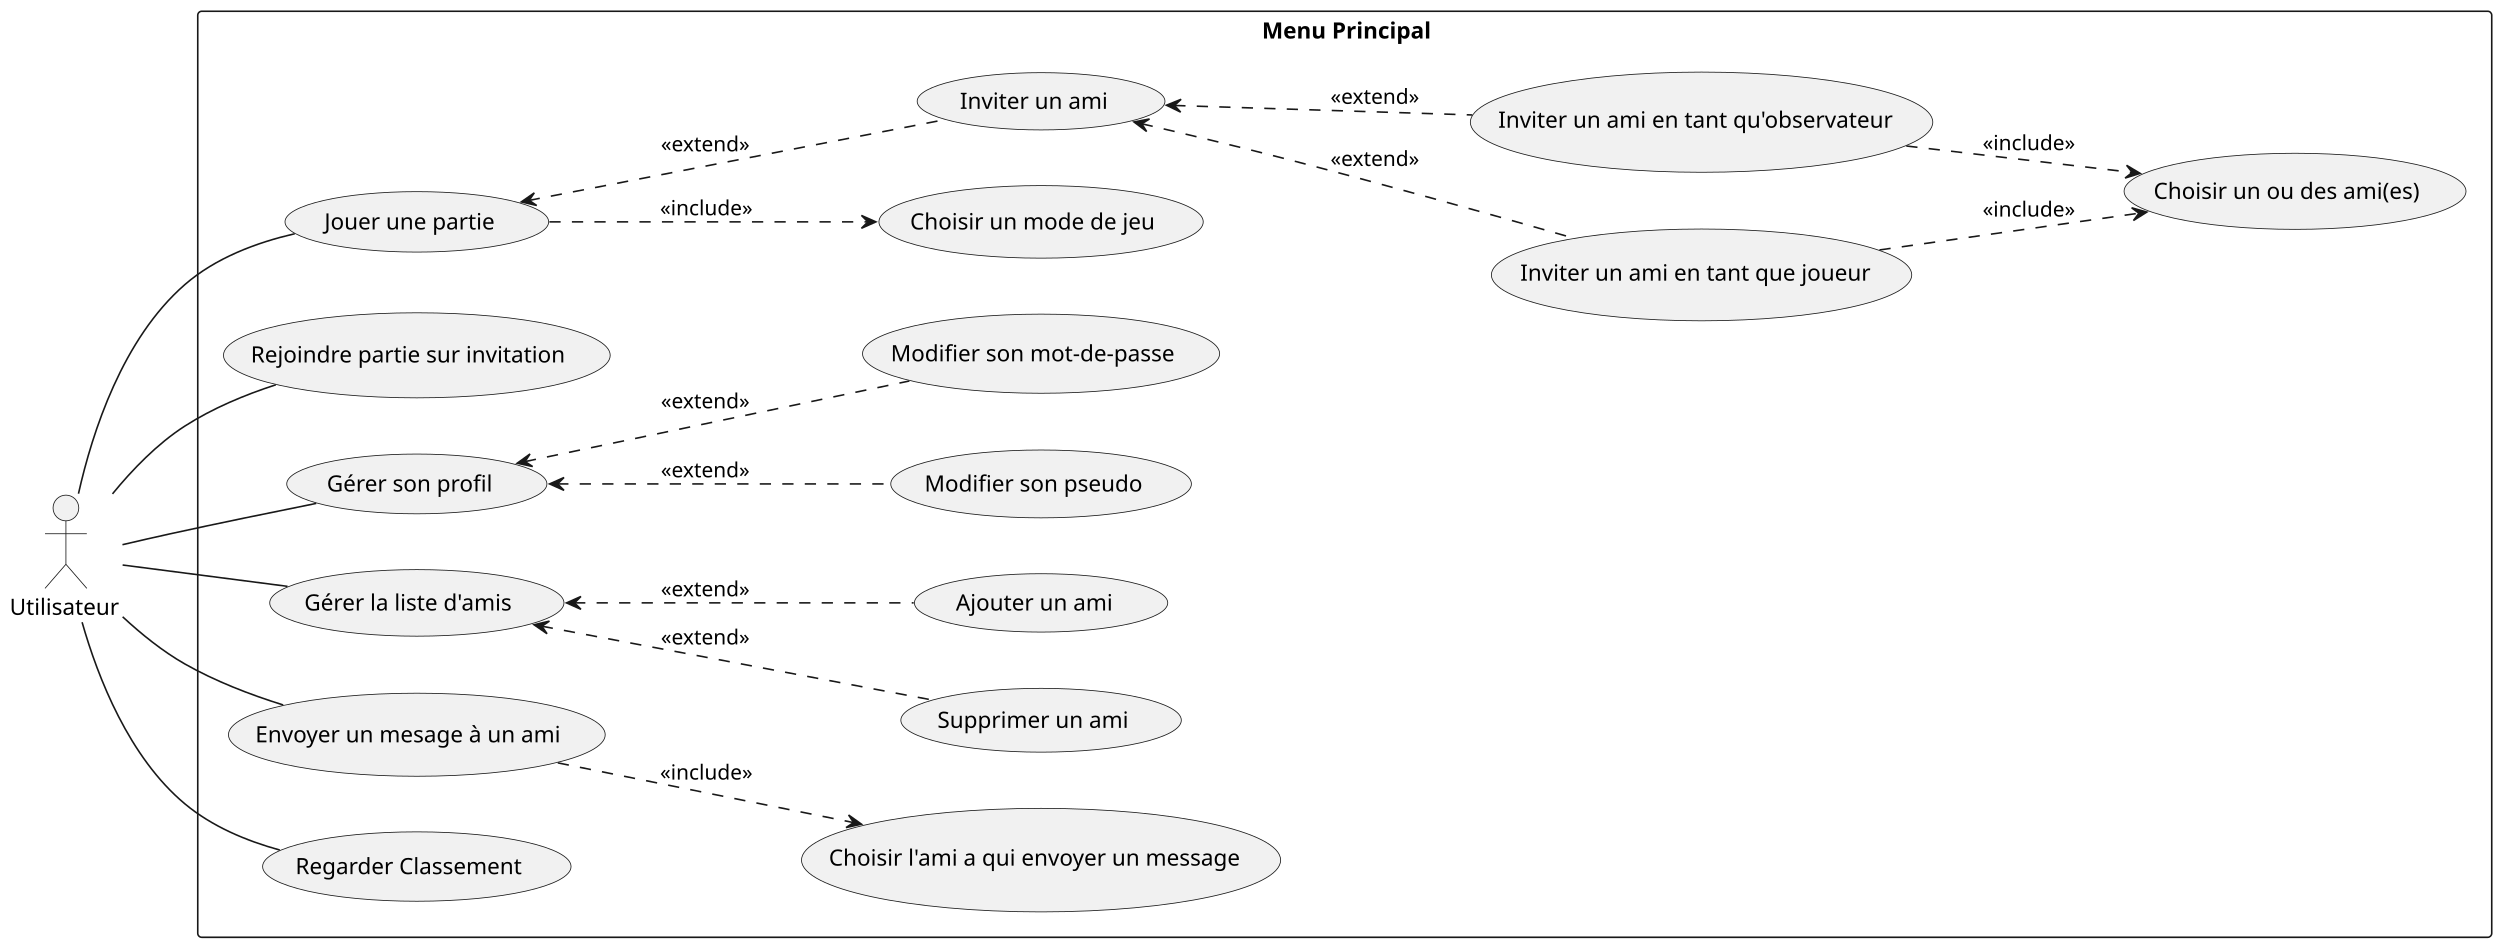
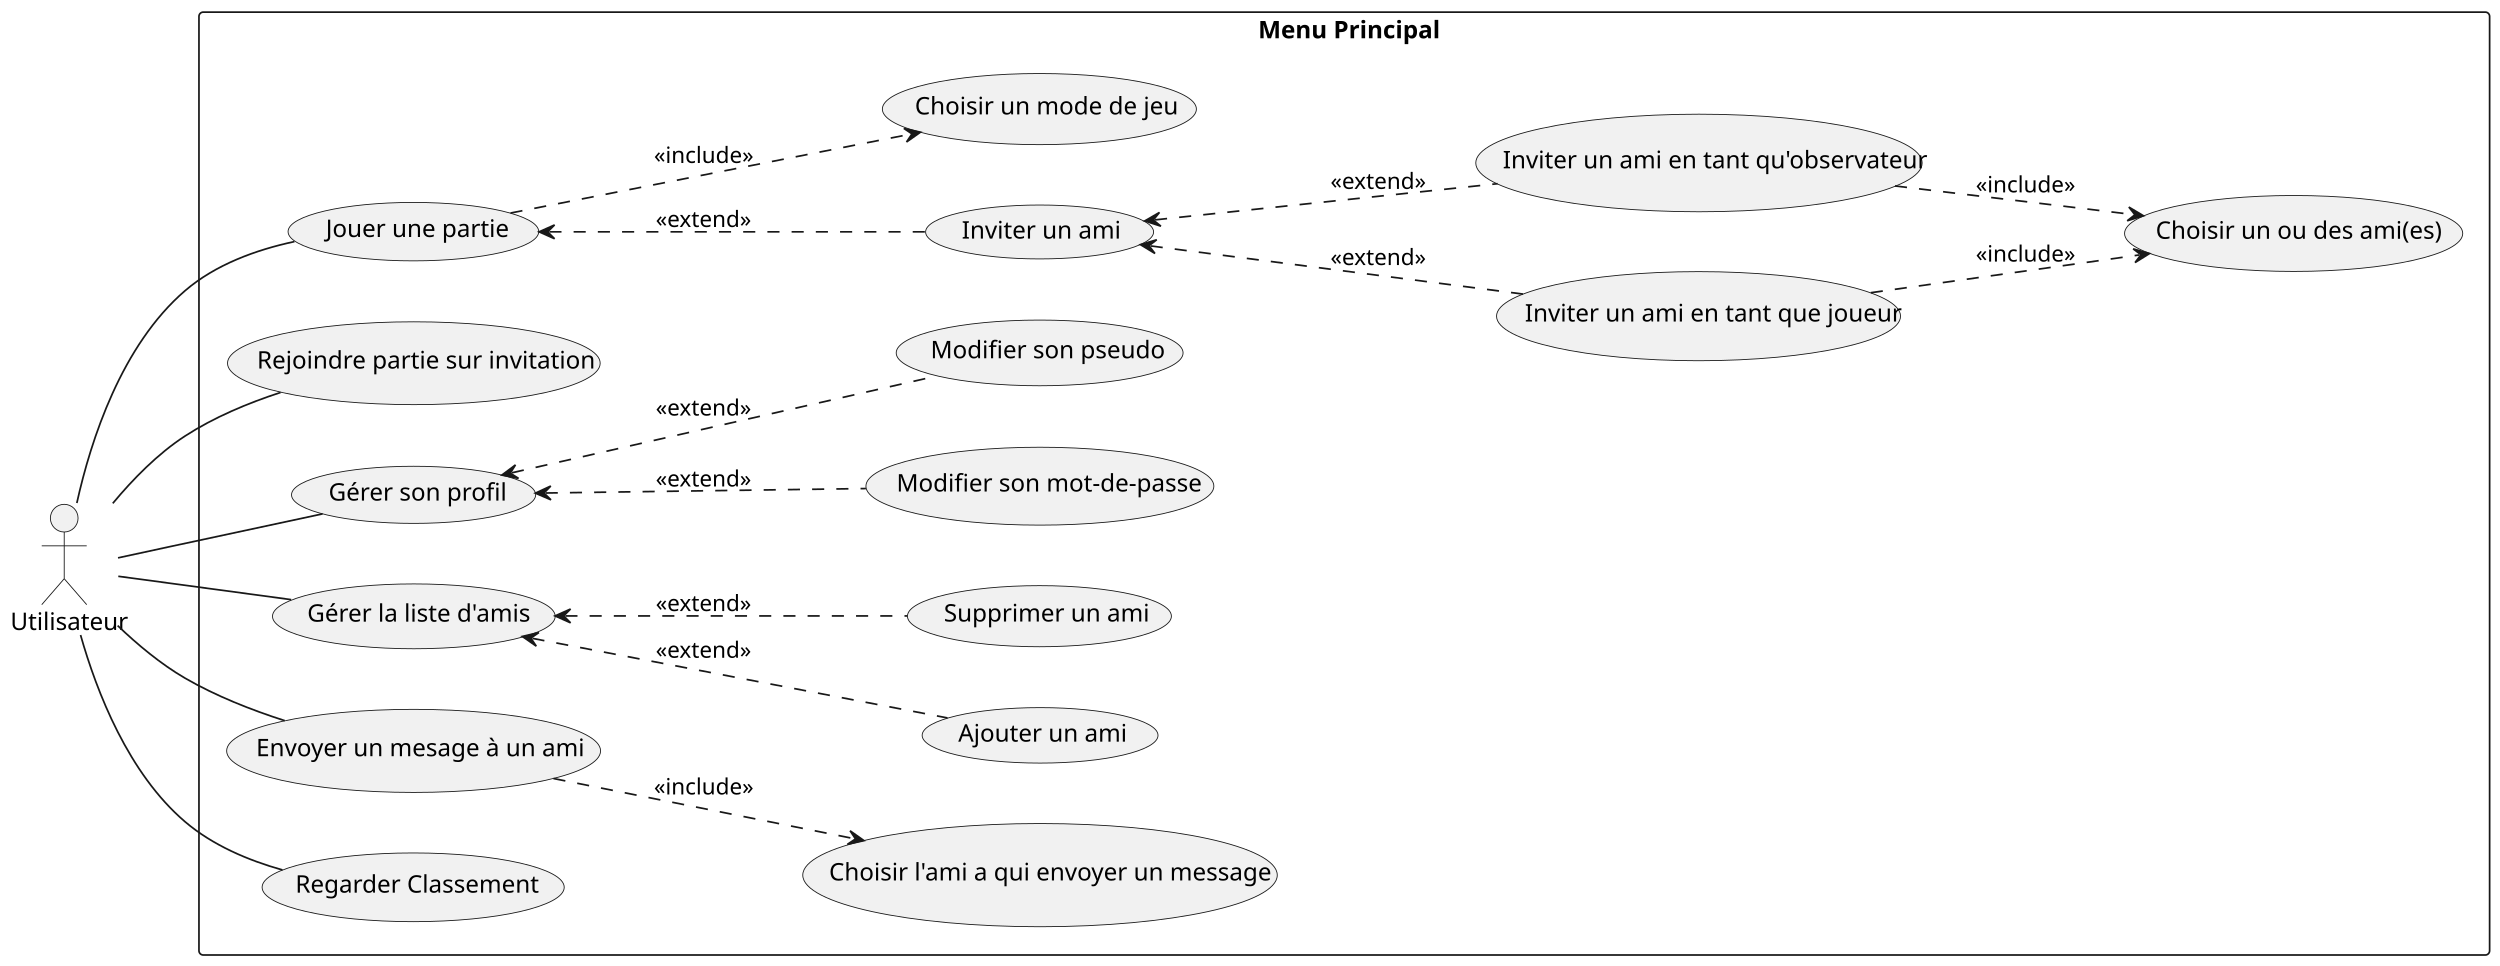
- <svg xmlns="http://www.w3.org/2000/svg" contentStyleType="text/css" height="589px" preserveAspectRatio="none" style="width:1555px;height:589px;background:#FFFFFF;" version="1.1" viewBox="0 0 1555 589" width="1555px" zoomAndPan="magnify">
+ <svg xmlns="http://www.w3.org/2000/svg" contentStyleType="text/css" height="558px" preserveAspectRatio="none" style="width:1445px;height:558px;background:#FFFFFF;" version="1.1" viewBox="0 0 1445 558" width="1445px" zoomAndPan="magnify">
  <defs />
  <g>
    <g id="cluster_main_menu">
-       <rect fill="none" height="576" rx="2.5" ry="2.5" style="stroke:#181818;stroke-width:1.0;" width="1426.86" x="123" y="7" />
-       <text fill="#000000" font-family="sans-serif" font-size="14" font-weight="bold" lengthAdjust="spacing" textLength="103" x="784.93" y="23.966">Menu Principal</text>
+       <rect fill="none" height="545" rx="2.5" ry="2.5" style="stroke:#181818;stroke-width:1;" width="1324" x="115" y="7" />
+       <text fill="#000000" font-family="sans-serif" font-size="14" font-weight="bold" lengthAdjust="spacing" textLength="99.572" x="727.214" y="22.132">Menu Principal</text>
    </g>
    <g id="elem_play_game">
-       <ellipse cx="259.271" cy="138" fill="#F1F1F1" rx="82.001" ry="18.8" style="stroke:#181818;stroke-width:0.5;" />
-       <text fill="#000000" font-family="sans-serif" font-size="14" lengthAdjust="spacing" textLength="109" x="201.771" y="142.733">Jouer une partie</text>
+       <ellipse cx="238.942" cy="133.888" fill="#F1F1F1" rx="72.442" ry="16.888" style="stroke:#181818;stroke-width:0.5;" />
+       <text fill="#000000" font-family="sans-serif" font-size="14" lengthAdjust="spacing" textLength="101.179" x="188.32" y="136.98">Jouer une partie</text>
    </g>
    <g id="elem_join_friend_game">
-       <ellipse cx="259.274" cy="221.005" fill="#F1F1F1" rx="120.274" ry="26.455" style="stroke:#181818;stroke-width:0.5;" />
-       <text fill="#000000" font-family="sans-serif" font-size="14" lengthAdjust="spacing" textLength="202" x="155.979" y="225.467">Rejoindre partie sur invitation</text>
+       <ellipse cx="239.202" cy="209.94" fill="#F1F1F1" rx="107.702" ry="23.941" style="stroke:#181818;stroke-width:0.5;" />
+       <text fill="#000000" font-family="sans-serif" font-size="14" lengthAdjust="spacing" textLength="181.316" x="148.544" y="213.023">Rejoindre partie sur invitation</text>
    </g>
    <g id="elem_invite_friend">
-       <ellipse cx="647.552" cy="63.002" fill="#F1F1F1" rx="77.062" ry="17.812" style="stroke:#181818;stroke-width:0.5;" />
-       <text fill="#000000" font-family="sans-serif" font-size="14" lengthAdjust="spacing" textLength="95" x="597.052" y="67.735">Inviter un ami</text>
+       <ellipse cx="600.888" cy="134.078" fill="#F1F1F1" rx="65.888" ry="15.578" style="stroke:#181818;stroke-width:0.5;" />
+       <text fill="#000000" font-family="sans-serif" font-size="14" lengthAdjust="spacing" textLength="84.034" x="555.871" y="137.894">Inviter un ami</text>
    </g>
    <g id="elem_choose_gamemode">
-       <ellipse cx="647.553" cy="138.003" fill="#F1F1F1" rx="100.863" ry="22.573" style="stroke:#181818;stroke-width:0.5;" />
-       <text fill="#000000" font-family="sans-serif" font-size="14" lengthAdjust="spacing" textLength="157" x="566.053" y="142.736">Choisir un mode de jeu</text>
+       <ellipse cx="600.759" cy="63.052" fill="#F1F1F1" rx="90.759" ry="20.552" style="stroke:#181818;stroke-width:0.5;" />
+       <text fill="#000000" font-family="sans-serif" font-size="14" lengthAdjust="spacing" textLength="143.972" x="528.773" y="66.134">Choisir un mode de jeu</text>
    </g>
    <g id="elem_manage_profile">
-       <ellipse cx="259.266" cy="301.003" fill="#F1F1F1" rx="80.916" ry="18.583" style="stroke:#181818;stroke-width:0.5;" />
-       <text fill="#000000" font-family="sans-serif" font-size="14" lengthAdjust="spacing" textLength="106" x="203.266" y="305.736">Gérer son profil</text>
+       <ellipse cx="239.06" cy="286.012" fill="#F1F1F1" rx="70.559" ry="16.512" style="stroke:#181818;stroke-width:0.5;" />
+       <text fill="#000000" font-family="sans-serif" font-size="14" lengthAdjust="spacing" textLength="96.482" x="189.898" y="289.342">Gérer son profil</text>
    </g>
    <g id="elem_manage_friendlist">
-       <ellipse cx="259.275" cy="375.003" fill="#F1F1F1" rx="91.515" ry="20.703" style="stroke:#181818;stroke-width:0.5;" />
-       <text fill="#000000" font-family="sans-serif" font-size="14" lengthAdjust="spacing" textLength="134" x="189.275" y="379.736">Gérer la liste d'amis</text>
+       <ellipse cx="239.202" cy="356.24" fill="#F1F1F1" rx="81.702" ry="18.74" style="stroke:#181818;stroke-width:0.5;" />
+       <text fill="#000000" font-family="sans-serif" font-size="14" lengthAdjust="spacing" textLength="123.266" x="177.569" y="359.323">Gérer la liste d'amis</text>
    </g>
    <g id="elem_chat_with_friend">
-       <ellipse cx="259.272" cy="457.004" fill="#F1F1F1" rx="117.172" ry="25.834" style="stroke:#181818;stroke-width:0.5;" />
-       <text fill="#000000" font-family="sans-serif" font-size="14" lengthAdjust="spacing" textLength="195" x="158.799" y="461.727">Envoyer un mesage à un ami</text>
+       <ellipse cx="239.065" cy="434.013" fill="#F1F1F1" rx="108.065" ry="24.013" style="stroke:#181818;stroke-width:0.5;" />
+       <text fill="#000000" font-family="sans-serif" font-size="14" lengthAdjust="spacing" textLength="182.102" x="148.014" y="437.096">Envoyer un mesage à un ami</text>
    </g>
    <g id="elem_choose_friend_to_chat">
-       <ellipse cx="647.551" cy="535" fill="#F1F1F1" rx="149.001" ry="32.2" style="stroke:#181818;stroke-width:0.5;" />
-       <text fill="#000000" font-family="sans-serif" font-size="14" lengthAdjust="spacing" textLength="264" x="515.551" y="538.432">Choisir l'ami a qui envoyer un message</text>
+       <ellipse cx="601.13" cy="505.826" fill="#F1F1F1" rx="137.13" ry="29.826" style="stroke:#181818;stroke-width:0.5;" />
+       <text fill="#000000" font-family="sans-serif" font-size="14" lengthAdjust="spacing" textLength="243.899" x="479.18" y="508.909">Choisir l'ami a qui envoyer un message</text>
    </g>
    <g id="elem_choose_friend">
-       <ellipse cx="1427.519" cy="118.998" fill="#F1F1F1" rx="106.339" ry="23.668" style="stroke:#181818;stroke-width:0.5;" />
-       <text fill="#000000" font-family="sans-serif" font-size="14" lengthAdjust="spacing" textLength="170" x="1339.519" y="123.731">Choisir un ou des ami(es)</text>
+       <ellipse cx="1325.729" cy="134.946" fill="#F1F1F1" rx="97.73" ry="21.946" style="stroke:#181818;stroke-width:0.5;" />
+       <text fill="#000000" font-family="sans-serif" font-size="14" lengthAdjust="spacing" textLength="159.51" x="1245.975" y="138.028">Choisir un ou des ami(es)</text>
    </g>
    <g id="elem_change_password">
-       <ellipse cx="647.551" cy="220.002" fill="#F1F1F1" rx="111.061" ry="24.612" style="stroke:#181818;stroke-width:0.5;" />
-       <text fill="#000000" font-family="sans-serif" font-size="14" lengthAdjust="spacing" textLength="181" x="554.051" y="224.735">Modifier son mot-de-passe</text>
+       <ellipse cx="601.057" cy="281.012" fill="#F1F1F1" rx="100.557" ry="22.512" style="stroke:#181818;stroke-width:0.5;" />
+       <text fill="#000000" font-family="sans-serif" font-size="14" lengthAdjust="spacing" textLength="165.737" x="518.189" y="284.094">Modifier son mot-de-passe</text>
    </g>
    <g id="elem_change_nickname">
-       <ellipse cx="647.555" cy="301.001" fill="#F1F1F1" rx="93.505" ry="21.101" style="stroke:#181818;stroke-width:0.5;" />
-       <text fill="#000000" font-family="sans-serif" font-size="14" lengthAdjust="spacing" textLength="139" x="575.055" y="305.734">Modifier son pseudo</text>
+       <ellipse cx="600.912" cy="203.982" fill="#F1F1F1" rx="82.912" ry="18.983" style="stroke:#181818;stroke-width:0.5;" />
+       <text fill="#000000" font-family="sans-serif" font-size="14" lengthAdjust="spacing" textLength="126.075" x="537.875" y="207.065">Modifier son pseudo</text>
    </g>
    <g id="elem_add_friend">
-       <ellipse cx="647.548" cy="374.998" fill="#F1F1F1" rx="78.788" ry="18.158" style="stroke:#181818;stroke-width:0.5;" />
-       <text fill="#000000" font-family="sans-serif" font-size="14" lengthAdjust="spacing" textLength="100" x="594.548" y="379.731">Ajouter un ami</text>
+       <ellipse cx="601.168" cy="425.034" fill="#F1F1F1" rx="68.168" ry="16.034" style="stroke:#181818;stroke-width:0.5;" />
+       <text fill="#000000" font-family="sans-serif" font-size="14" lengthAdjust="spacing" textLength="90.269" x="553.862" y="428.668">Ajouter un ami</text>
    </g>
    <g id="elem_remove_friend">
-       <ellipse cx="647.553" cy="447.997" fill="#F1F1F1" rx="87.233" ry="19.846" style="stroke:#181818;stroke-width:0.5;" />
-       <text fill="#000000" font-family="sans-serif" font-size="14" lengthAdjust="spacing" textLength="123" x="583.053" y="452.729">Supprimer un ami</text>
+       <ellipse cx="600.785" cy="356.157" fill="#F1F1F1" rx="76.285" ry="17.657" style="stroke:#181818;stroke-width:0.5;" />
+       <text fill="#000000" font-family="sans-serif" font-size="14" lengthAdjust="spacing" textLength="110.489" x="545.54" y="359.24">Supprimer un ami</text>
    </g>
    <g id="elem_invite_friend_as_player">
-       <ellipse cx="1058.371" cy="170.996" fill="#F1F1F1" rx="130.732" ry="28.546" style="stroke:#181818;stroke-width:0.5;" />
-       <text fill="#000000" font-family="sans-serif" font-size="14" lengthAdjust="spacing" textLength="225" x="945.563" y="174.581">Inviter un ami en tant que joueur</text>
+       <ellipse cx="981.754" cy="182.751" fill="#F1F1F1" rx="116.754" ry="25.751" style="stroke:#181818;stroke-width:0.5;" />
+       <text fill="#000000" font-family="sans-serif" font-size="14" lengthAdjust="spacing" textLength="200.792" x="881.358" y="185.833">Inviter un ami en tant que joueur</text>
    </g>
    <g id="elem_invite_friend_as_viewer">
-       <ellipse cx="1058.374" cy="76.003" fill="#F1F1F1" rx="143.814" ry="31.163" style="stroke:#181818;stroke-width:0.5;" />
-       <text fill="#000000" font-family="sans-serif" font-size="14" lengthAdjust="spacing" textLength="253" x="931.874" y="79.435">Inviter un ami en tant qu'observateur</text>
+       <ellipse cx="982.002" cy="94.2" fill="#F1F1F1" rx="129.002" ry="28.2" style="stroke:#181818;stroke-width:0.5;" />
+       <text fill="#000000" font-family="sans-serif" font-size="14" lengthAdjust="spacing" textLength="226.803" x="868.601" y="97.283">Inviter un ami en tant qu'observateur</text>
    </g>
    <g id="elem_view_ranking">
-       <ellipse cx="259.265" cy="538.995" fill="#F1F1F1" rx="95.925" ry="21.585" style="stroke:#181818;stroke-width:0.5;" />
-       <text fill="#000000" font-family="sans-serif" font-size="14" lengthAdjust="spacing" textLength="145" x="183.766" y="543.728">Regarder Classement</text>
+       <ellipse cx="238.812" cy="512.862" fill="#F1F1F1" rx="87.312" ry="19.862" style="stroke:#181818;stroke-width:0.5;" />
+       <text fill="#000000" font-family="sans-serif" font-size="14" lengthAdjust="spacing" textLength="136.172" x="170.726" y="515.945">Regarder Classement</text>
    </g>
    <g id="elem_user">
-       <ellipse cx="41" cy="315.97" fill="#F1F1F1" rx="8" ry="8" style="stroke:#181818;stroke-width:0.5;" />
-       <path d="M41,323.97 L41,350.97 M28,331.97 L54,331.97 M41,350.97 L28,365.97 M41,350.97 L54,365.97 " fill="none" style="stroke:#181818;stroke-width:0.5;" />
-       <text fill="#000000" font-family="sans-serif" font-size="14" lengthAdjust="spacing" textLength="70" x="6" y="382.436">Utilisateur</text>
+       <ellipse cx="37.121" cy="299.5" fill="#F1F1F1" rx="8" ry="8" style="stroke:#181818;stroke-width:0.5;" />
+       <path d="M37.121,307.5 L37.121,334.5 M24.121,315.5 L50.121,315.5 M37.121,334.5 L24.121,349.5 M37.121,334.5 L50.121,349.5 " fill="none" style="stroke:#181818;stroke-width:0.5;" />
+       <text fill="#000000" font-family="sans-serif" font-size="14" lengthAdjust="spacing" textLength="62.241" x="6" y="364.132">Utilisateur</text>
    </g>
    <g id="link_play_game_invite_friend">
-       <path d="M328.86,124.68 C402.31,110.42 517.68,88.02 587.32,74.5 " fill="none" id="play_game-backto-invite_friend" style="stroke:#181818;stroke-width:1.0;stroke-dasharray:7.0,7.0;" />
-       <polygon fill="#181818" points="324.25,125.58,333.844,127.807,329.16,124.635,332.332,119.951,324.25,125.58" style="stroke:#181818;stroke-width:1.0;" />
-       <text fill="#000000" font-family="sans-serif" font-size="13" lengthAdjust="spacing" textLength="56" x="411.05" y="94.147">«extend»</text>
+       <path d="M317.55,134 C382.66,134 471.94,134 534.93,134 " fill="none" id="play_game-backto-invite_friend" style="stroke:#181818;stroke-width:1;stroke-dasharray:7.0,7.0;" />
+       <polygon fill="#181818" points="311.55,134,320.55,138,316.55,134,320.55,130,311.55,134" style="stroke:#181818;stroke-width:1;" />
+       <text fill="#000000" font-family="sans-serif" font-size="13" lengthAdjust="spacing" textLength="53.492" x="379" y="131.194">«extend»</text>
    </g>
    <g id="link_play_game_choose_gamemode">
-       <path d="M341.72,138 C399.39,138 477.31,138 539.93,138 " fill="none" id="play_game-to-choose_gamemode" style="stroke:#181818;stroke-width:1.0;stroke-dasharray:7.0,7.0;" />
-       <polygon fill="#181818" points="544.81,138,535.81,134,539.81,138,535.81,142,544.81,138" style="stroke:#181818;stroke-width:1.0;" />
-       <text fill="#000000" font-family="sans-serif" font-size="13" lengthAdjust="spacing" textLength="57" x="410.55" y="133.897">«include»</text>
+       <path d="M295.07,123.14 C358.69,110.59 457.513,91.1 526.143,77.57 " fill="none" id="play_game-to-choose_gamemode" style="stroke:#181818;stroke-width:1;stroke-dasharray:7.0,7.0;" />
+       <polygon fill="#181818" points="532.03,76.41,522.426,74.226,527.124,77.377,523.974,82.075,532.03,76.41" style="stroke:#181818;stroke-width:1;" />
+       <text fill="#000000" font-family="sans-serif" font-size="13" lengthAdjust="spacing" textLength="55.656" x="378" y="94.194">«include»</text>
    </g>
    <g id="link_manage_friendlist_add_friend">
-       <path d="M357.09,375 C422.35,375 507.33,375 568.31,375 " fill="none" id="manage_friendlist-backto-add_friend" style="stroke:#181818;stroke-width:1.0;stroke-dasharray:7.0,7.0;" />
-       <polygon fill="#181818" points="352.35,375,361.35,379,357.35,375,361.35,371,352.35,375" style="stroke:#181818;stroke-width:1.0;" />
-       <text fill="#000000" font-family="sans-serif" font-size="13" lengthAdjust="spacing" textLength="56" x="411.05" y="370.897">«extend»</text>
+       <path d="M307.783,368.989 C377.133,382.279 482.49,402.48 547.68,414.97 " fill="none" id="manage_friendlist-backto-add_friend" style="stroke:#181818;stroke-width:1;stroke-dasharray:7.0,7.0;" />
+       <polygon fill="#181818" points="301.89,367.86,309.976,373.482,306.801,368.801,311.482,365.625,301.89,367.86" style="stroke:#181818;stroke-width:1;" />
+       <text fill="#000000" font-family="sans-serif" font-size="13" lengthAdjust="spacing" textLength="53.492" x="379" y="380.194">«extend»</text>
    </g>
    <g id="link_manage_friendlist_remove_friend">
-       <path d="M336.98,389.5 C407.7,402.86 511.65,422.51 579.22,435.28 " fill="none" id="manage_friendlist-backto-remove_friend" style="stroke:#181818;stroke-width:1.0;stroke-dasharray:7.0,7.0;" />
-       <polygon fill="#181818" points="332.16,388.59,340.261,394.192,337.073,389.518,341.746,386.331,332.16,388.59" style="stroke:#181818;stroke-width:1.0;" />
-       <text fill="#000000" font-family="sans-serif" font-size="13" lengthAdjust="spacing" textLength="56" x="411.05" y="400.857">«extend»</text>
+       <path d="M326.79,356 C387.74,356 464.75,356 524.4,356 " fill="none" id="manage_friendlist-backto-remove_friend" style="stroke:#181818;stroke-width:1;stroke-dasharray:7.0,7.0;" />
+       <polygon fill="#181818" points="320.79,356,329.79,360,325.79,356,329.79,352,320.79,356" style="stroke:#181818;stroke-width:1;" />
+       <text fill="#000000" font-family="sans-serif" font-size="13" lengthAdjust="spacing" textLength="53.492" x="379" y="353.194">«extend»</text>
    </g>
    <g id="link_manage_profile_change_password">
-       <path d="M326.5,287.11 C392.72,273.23 494.65,251.85 565.62,236.97 " fill="none" id="manage_profile-backto-change_password" style="stroke:#181818;stroke-width:1.0;stroke-dasharray:7.0,7.0;" />
-       <polygon fill="#181818" points="321.69,288.12,331.32,290.186,326.583,287.093,329.676,282.356,321.69,288.12" style="stroke:#181818;stroke-width:1.0;" />
-       <text fill="#000000" font-family="sans-serif" font-size="13" lengthAdjust="spacing" textLength="56" x="411.05" y="253.967">«extend»</text>
+       <path d="M315.409,284.956 C369.659,284.196 439.78,283.23 500.51,282.38 " fill="none" id="manage_profile-backto-change_password" style="stroke:#181818;stroke-width:1;stroke-dasharray:7.0,7.0;" />
+       <polygon fill="#181818" points="309.41,285.04,318.465,288.913,314.409,284.97,318.353,280.914,309.41,285.04" style="stroke:#181818;stroke-width:1;" />
+       <text fill="#000000" font-family="sans-serif" font-size="13" lengthAdjust="spacing" textLength="53.492" x="379" y="281.194">«extend»</text>
    </g>
    <g id="link_manage_profile_change_nickname">
-       <path d="M346.57,301 C408.11,301 490.75,301 553.71,301 " fill="none" id="manage_profile-backto-change_nickname" style="stroke:#181818;stroke-width:1.0;stroke-dasharray:7.0,7.0;" />
-       <polygon fill="#181818" points="341.82,301,350.82,305,346.82,301,350.82,297,341.82,301" style="stroke:#181818;stroke-width:1.0;" />
-       <text fill="#000000" font-family="sans-serif" font-size="13" lengthAdjust="spacing" textLength="56" x="411.05" y="296.897">«extend»</text>
+       <path d="M295.91,273.267 C361.79,258.257 471.55,233.26 541.42,217.34 " fill="none" id="manage_profile-backto-change_nickname" style="stroke:#181818;stroke-width:1;stroke-dasharray:7.0,7.0;" />
+       <polygon fill="#181818" points="290.06,274.6,299.724,276.501,294.935,273.489,297.947,268.701,290.06,274.6" style="stroke:#181818;stroke-width:1;" />
+       <text fill="#000000" font-family="sans-serif" font-size="13" lengthAdjust="spacing" textLength="53.492" x="379" y="240.194">«extend»</text>
    </g>
    <g id="link_invite_friend_invite_friend_as_player">
-       <path d="M710.16,76.98 C736.79,83.17 768.27,90.7 796.55,98 C857.9,113.83 926.93,133.22 978.55,148.04 " fill="none" id="invite_friend-backto-invite_friend_as_player" style="stroke:#181818;stroke-width:1.0;stroke-dasharray:7.0,7.0;" />
-       <polygon fill="#181818" points="705.33,75.86,713.195,81.788,710.201,76.989,715.001,73.995,705.33,75.86" style="stroke:#181818;stroke-width:1.0;" />
-       <text fill="#000000" font-family="sans-serif" font-size="13" lengthAdjust="spacing" textLength="56" x="827.55" y="103.247">«extend»</text>
+       <path d="M665.1,142.16 C723.62,149.73 809.83,160.87 880.56,170.01 " fill="none" id="invite_friend-backto-invite_friend_as_player" style="stroke:#181818;stroke-width:1;stroke-dasharray:7.0,7.0;" />
+       <polygon fill="#181818" points="659.15,141.39,667.562,146.512,664.109,142.031,668.589,138.578,659.15,141.39" style="stroke:#181818;stroke-width:1;" />
+       <text fill="#000000" font-family="sans-serif" font-size="13" lengthAdjust="spacing" textLength="53.492" x="769" y="153.194">«extend»</text>
    </g>
    <g id="link_invite_friend_invite_friend_as_viewer">
-       <path d="M730.39,65.6 C783.39,67.29 853.83,69.53 915.76,71.5 " fill="none" id="invite_friend-backto-invite_friend_as_viewer" style="stroke:#181818;stroke-width:1.0;stroke-dasharray:7.0,7.0;" />
-       <polygon fill="#181818" points="725.52,65.45,734.378,69.756,730.517,65.621,734.652,61.761,725.52,65.45" style="stroke:#181818;stroke-width:1.0;" />
-       <text fill="#000000" font-family="sans-serif" font-size="13" lengthAdjust="spacing" textLength="56" x="827.55" y="64.617">«extend»</text>
+       <path d="M667.607,127.079 C722.117,121.32 798.29,113.28 865.61,106.18 " fill="none" id="invite_friend-backto-invite_friend_as_viewer" style="stroke:#181818;stroke-width:1;stroke-dasharray:7.0,7.0;" />
+       <polygon fill="#181818" points="661.64,127.71,671.01,130.742,666.612,127.185,670.17,122.786,661.64,127.71" style="stroke:#181818;stroke-width:1;" />
+       <text fill="#000000" font-family="sans-serif" font-size="13" lengthAdjust="spacing" textLength="53.492" x="769" y="109.194">«extend»</text>
    </g>
    <g id="link_chat_with_friend_choose_friend_to_chat">
-       <path d="M346.96,474.5 C401.37,485.49 472.17,499.79 531.28,511.72 " fill="none" id="chat_with_friend-to-choose_friend_to_chat" style="stroke:#181818;stroke-width:1.0;stroke-dasharray:7.0,7.0;" />
-       <polygon fill="#181818" points="535.84,512.64,527.822,506.921,530.941,511.64,526.222,514.76,535.84,512.64" style="stroke:#181818;stroke-width:1.0;" />
-       <text fill="#000000" font-family="sans-serif" font-size="13" lengthAdjust="spacing" textLength="57" x="410.55" y="484.907">«include»</text>
+       <path d="M319.9,449.98 C372.82,460.56 436.796,473.363 493.507,484.704 " fill="none" id="chat_with_friend-to-choose_friend_to_chat" style="stroke:#181818;stroke-width:1;stroke-dasharray:7.0,7.0;" />
+       <polygon fill="#181818" points="499.39,485.88,491.349,480.193,494.487,484.9,489.78,488.038,499.39,485.88" style="stroke:#181818;stroke-width:1;" />
+       <text fill="#000000" font-family="sans-serif" font-size="13" lengthAdjust="spacing" textLength="55.656" x="378" y="459.194">«include»</text>
    </g>
    <g id="link_invite_friend_as_player_choose_friend">
-       <path d="M1169.03,155.47 C1220.39,148.19 1281.03,139.61 1330.56,132.59 " fill="none" id="invite_friend_as_player-to-choose_friend" style="stroke:#181818;stroke-width:1.0;stroke-dasharray:7.0,7.0;" />
-       <polygon fill="#181818" points="1335.35,131.91,1325.871,129.234,1330.401,132.623,1327.013,137.153,1335.35,131.91" style="stroke:#181818;stroke-width:1.0;" />
-       <text fill="#000000" font-family="sans-serif" font-size="13" lengthAdjust="spacing" textLength="57" x="1233.18" y="134.707">«include»</text>
+       <path d="M1081.32,169.18 C1132.35,162.01 1188.038,154.185 1236.488,147.375 " fill="none" id="invite_friend_as_player-to-choose_friend" style="stroke:#181818;stroke-width:1;stroke-dasharray:7.0,7.0;" />
+       <polygon fill="#181818" points="1242.43,146.54,1232.961,143.832,1237.479,147.236,1234.074,151.754,1242.43,146.54" style="stroke:#181818;stroke-width:1;" />
+       <text fill="#000000" font-family="sans-serif" font-size="13" lengthAdjust="spacing" textLength="55.656" x="1142" y="151.194">«include»</text>
    </g>
    <g id="link_invite_friend_as_viewer_choose_friend">
-       <path d="M1185.72,90.8 C1231.69,96.18 1282.97,102.19 1326.36,107.27 " fill="none" id="invite_friend_as_viewer-to-choose_friend" style="stroke:#181818;stroke-width:1.0;stroke-dasharray:7.0,7.0;" />
-       <polygon fill="#181818" points="1331.2,107.84,1322.732,102.812,1326.235,107.253,1321.793,110.756,1331.2,107.84" style="stroke:#181818;stroke-width:1.0;" />
-       <text fill="#000000" font-family="sans-serif" font-size="13" lengthAdjust="spacing" textLength="57" x="1233.18" y="93.397">«include»</text>
+       <path d="M1095.29,107.48 C1142.05,113.09 1189.493,118.795 1232.983,124.015 " fill="none" id="invite_friend_as_viewer-to-choose_friend" style="stroke:#181818;stroke-width:1;stroke-dasharray:7.0,7.0;" />
+       <polygon fill="#181818" points="1238.94,124.73,1230.481,119.686,1233.976,124.134,1229.527,127.629,1238.94,124.73" style="stroke:#181818;stroke-width:1;" />
+       <text fill="#000000" font-family="sans-serif" font-size="13" lengthAdjust="spacing" textLength="55.656" x="1142" y="111.194">«include»</text>
    </g>
    <g id="link_user_play_game">
-       <path d="M48.81,307.07 C57.51,268.33 76.33,210.61 115,177 C133.97,160.51 159.27,150.93 183.33,145.38 " fill="none" id="user-play_game" style="stroke:#181818;stroke-width:1.0;" />
+       <path d="M44.42,290.75 C52.59,253.99 70.33,199.51 107,168 C124.55,152.92 147.99,144.41 170.19,139.64 " fill="none" id="user-play_game" style="stroke:#181818;stroke-width:1;" />
    </g>
    <g id="link_user_join_friend_game">
-       <path d="M69.96,307.2 C82.27,292.15 97.84,276.02 115,265 C132.08,254.04 152.05,245.67 171.57,239.33 " fill="none" id="user-join_friend_game" style="stroke:#181818;stroke-width:1.0;" />
+       <path d="M65.19,290.94 C76.74,277.05 91.19,262.25 107,252 C123.63,241.22 143.25,233.01 162.17,226.84 " fill="none" id="user-join_friend_game" style="stroke:#181818;stroke-width:1;" />
    </g>
    <g id="link_user_manage_profile">
-       <path d="M76.17,338.8 C85.8,336.54 96.3,334.12 106,332 C135.78,325.48 168.94,318.68 196.69,313.11 " fill="none" id="user-manage_profile" style="stroke:#181818;stroke-width:1.0;" />
+       <path d="M68.21,322.44 C77.74,320.37 88.31,318.09 98,316 C127.28,309.69 160.02,302.67 186.46,297.01 " fill="none" id="user-manage_profile" style="stroke:#181818;stroke-width:1;" />
    </g>
    <g id="link_user_manage_friendlist">
-       <path d="M76.27,351.44 C103.78,355 143.52,360.14 178.85,364.72 " fill="none" id="user-manage_friendlist" style="stroke:#181818;stroke-width:1.0;" />
+       <path d="M68.38,333.1 C94.82,336.67 134.16,341.98 168.3,346.59 " fill="none" id="user-manage_friendlist" style="stroke:#181818;stroke-width:1;" />
    </g>
    <g id="link_user_chat_with_friend">
-       <path d="M76.29,383.65 C87.77,394.3 101.18,405.15 115,413 C133.78,423.67 155.44,432.04 176.14,438.49 " fill="none" id="user-chat_with_friend" style="stroke:#181818;stroke-width:1.0;" />
+       <path d="M68,361.61 C79.37,372.48 92.96,383.87 107,392 C124.67,402.24 145.15,410.32 164.59,416.55 " fill="none" id="user-chat_with_friend" style="stroke:#181818;stroke-width:1;" />
    </g>
    <g id="link_user_view_ranking">
-       <path d="M51.06,387.02 C60.98,421.81 80.32,471.05 115,500 C131.72,513.96 153.01,522.96 174.04,528.74 " fill="none" id="user-view_ranking" style="stroke:#181818;stroke-width:1.0;" />
+       <path d="M46.57,367.05 C55.96,400.16 74.25,447.09 107,475 C122.86,488.52 143.3,497.23 163.29,502.85 " fill="none" id="user-view_ranking" style="stroke:#181818;stroke-width:1;" />
    </g>
  </g>
</svg>
